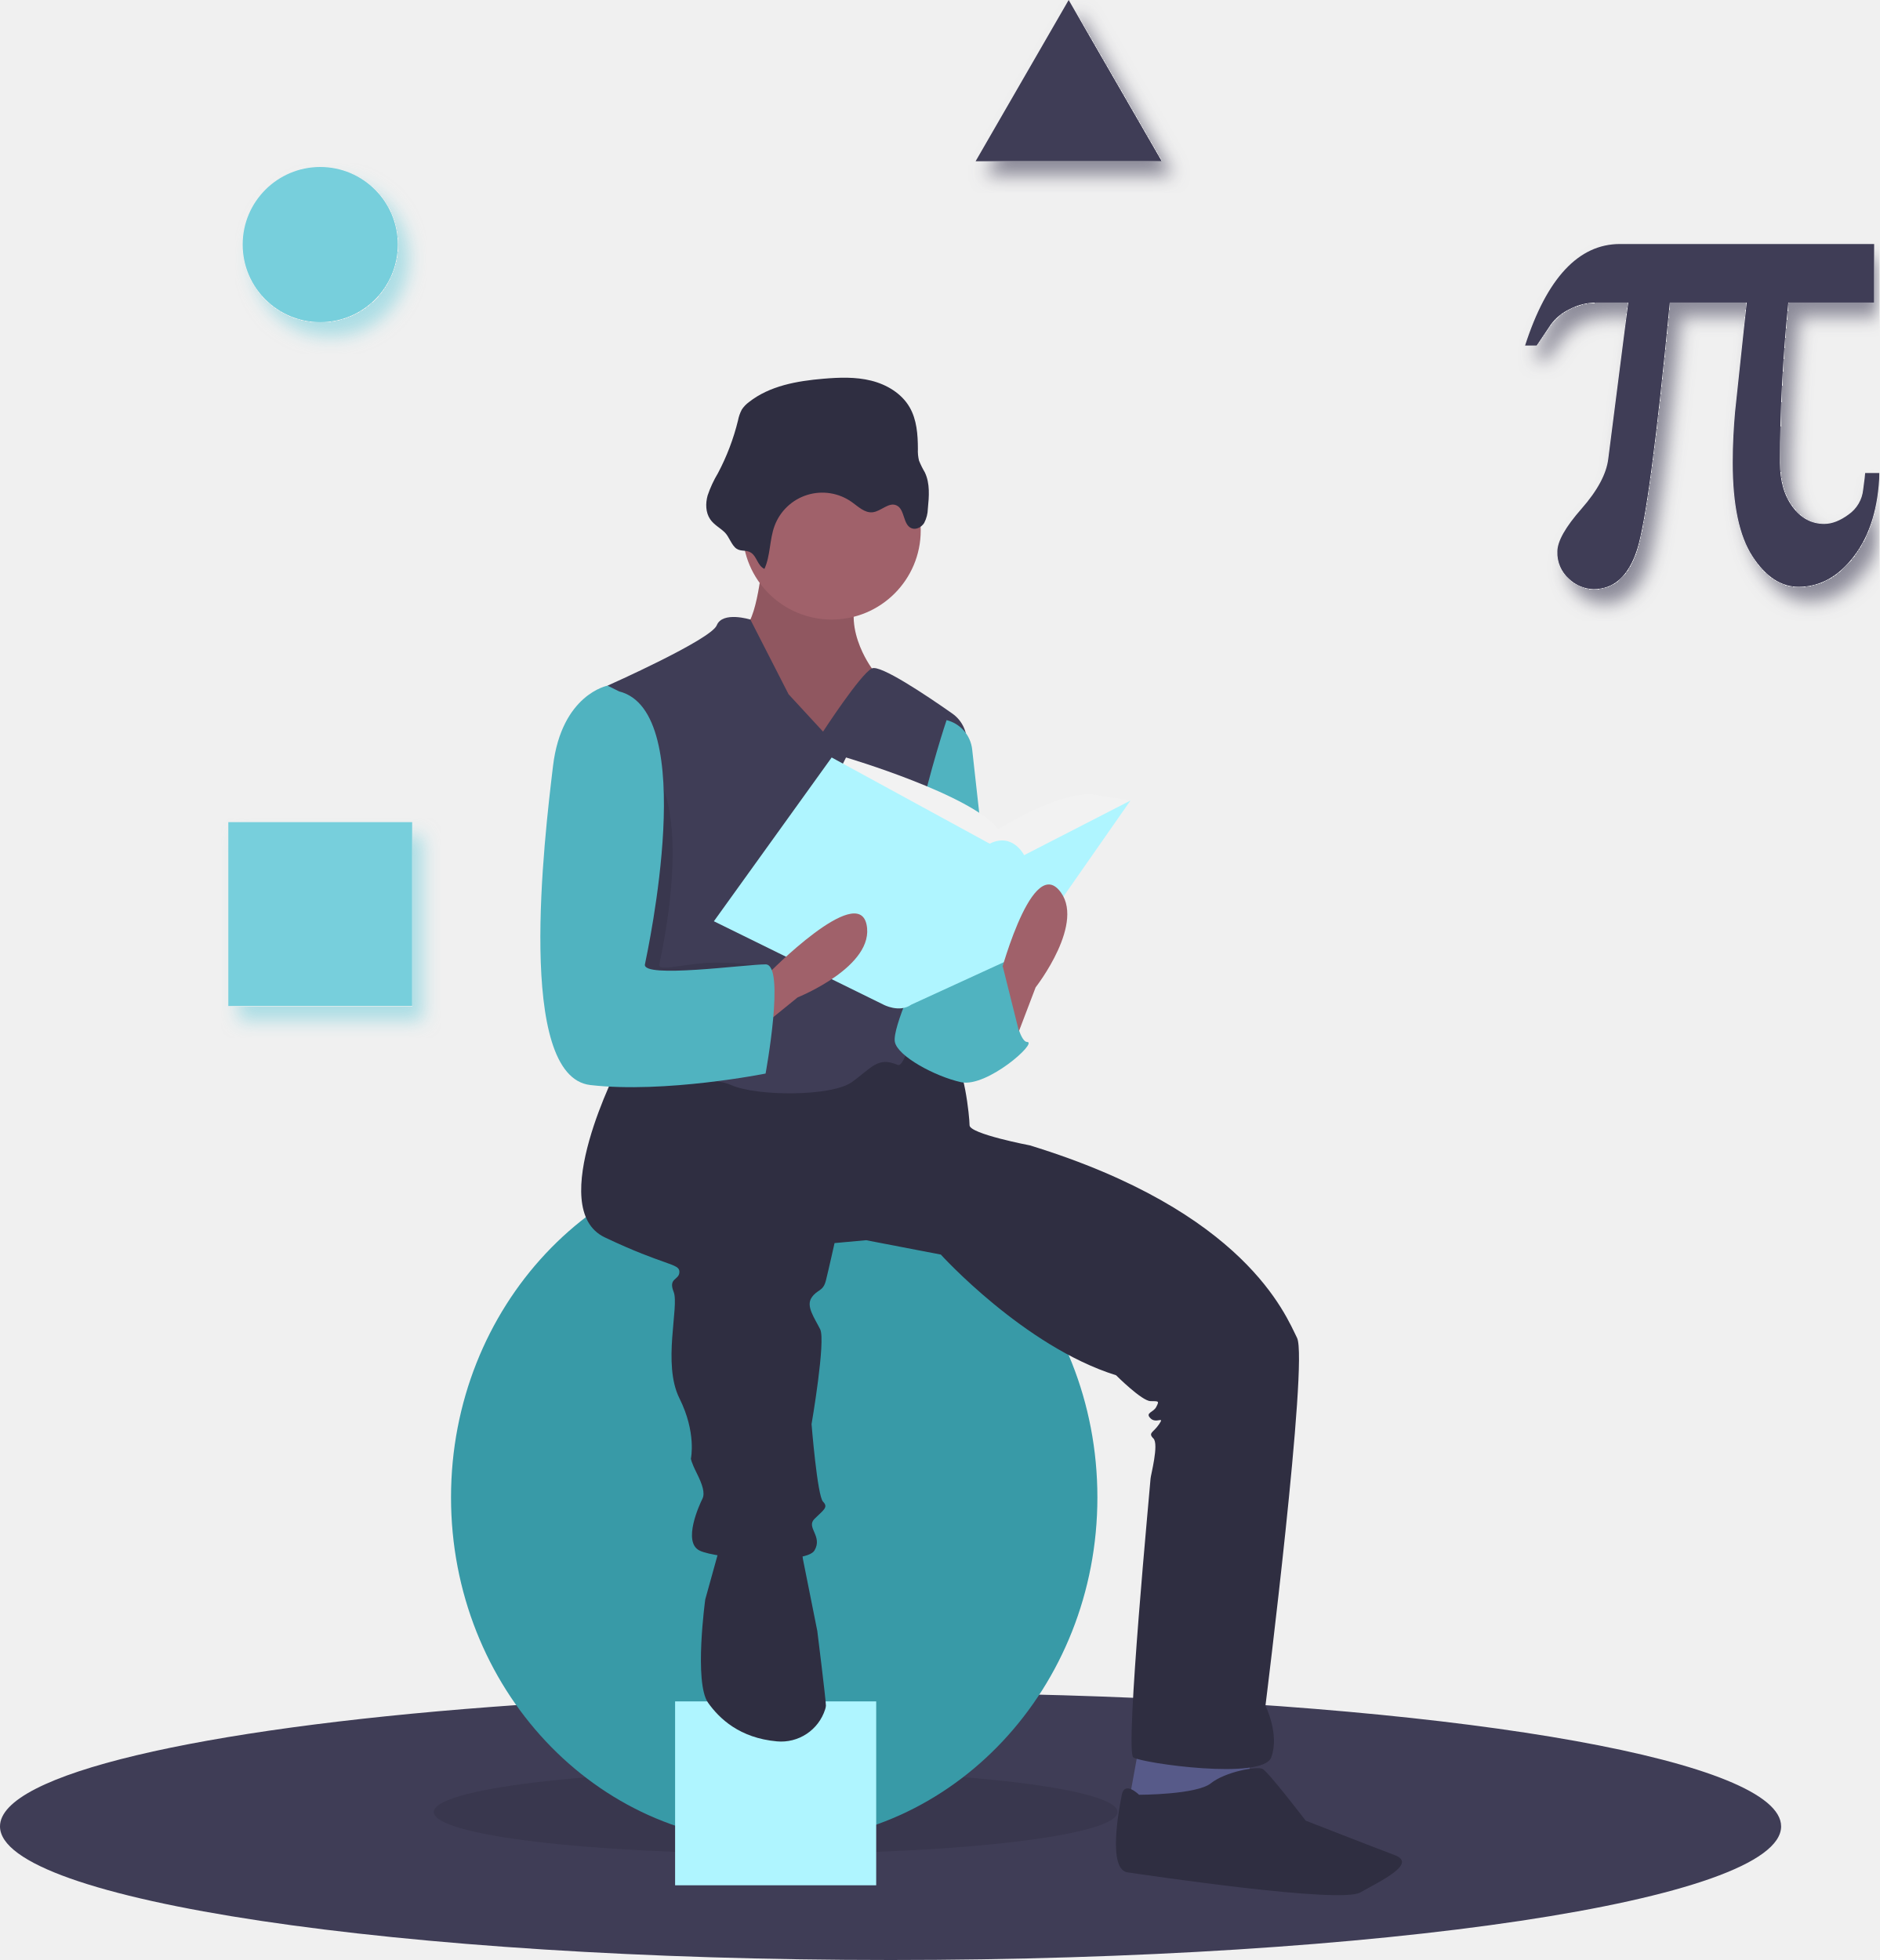
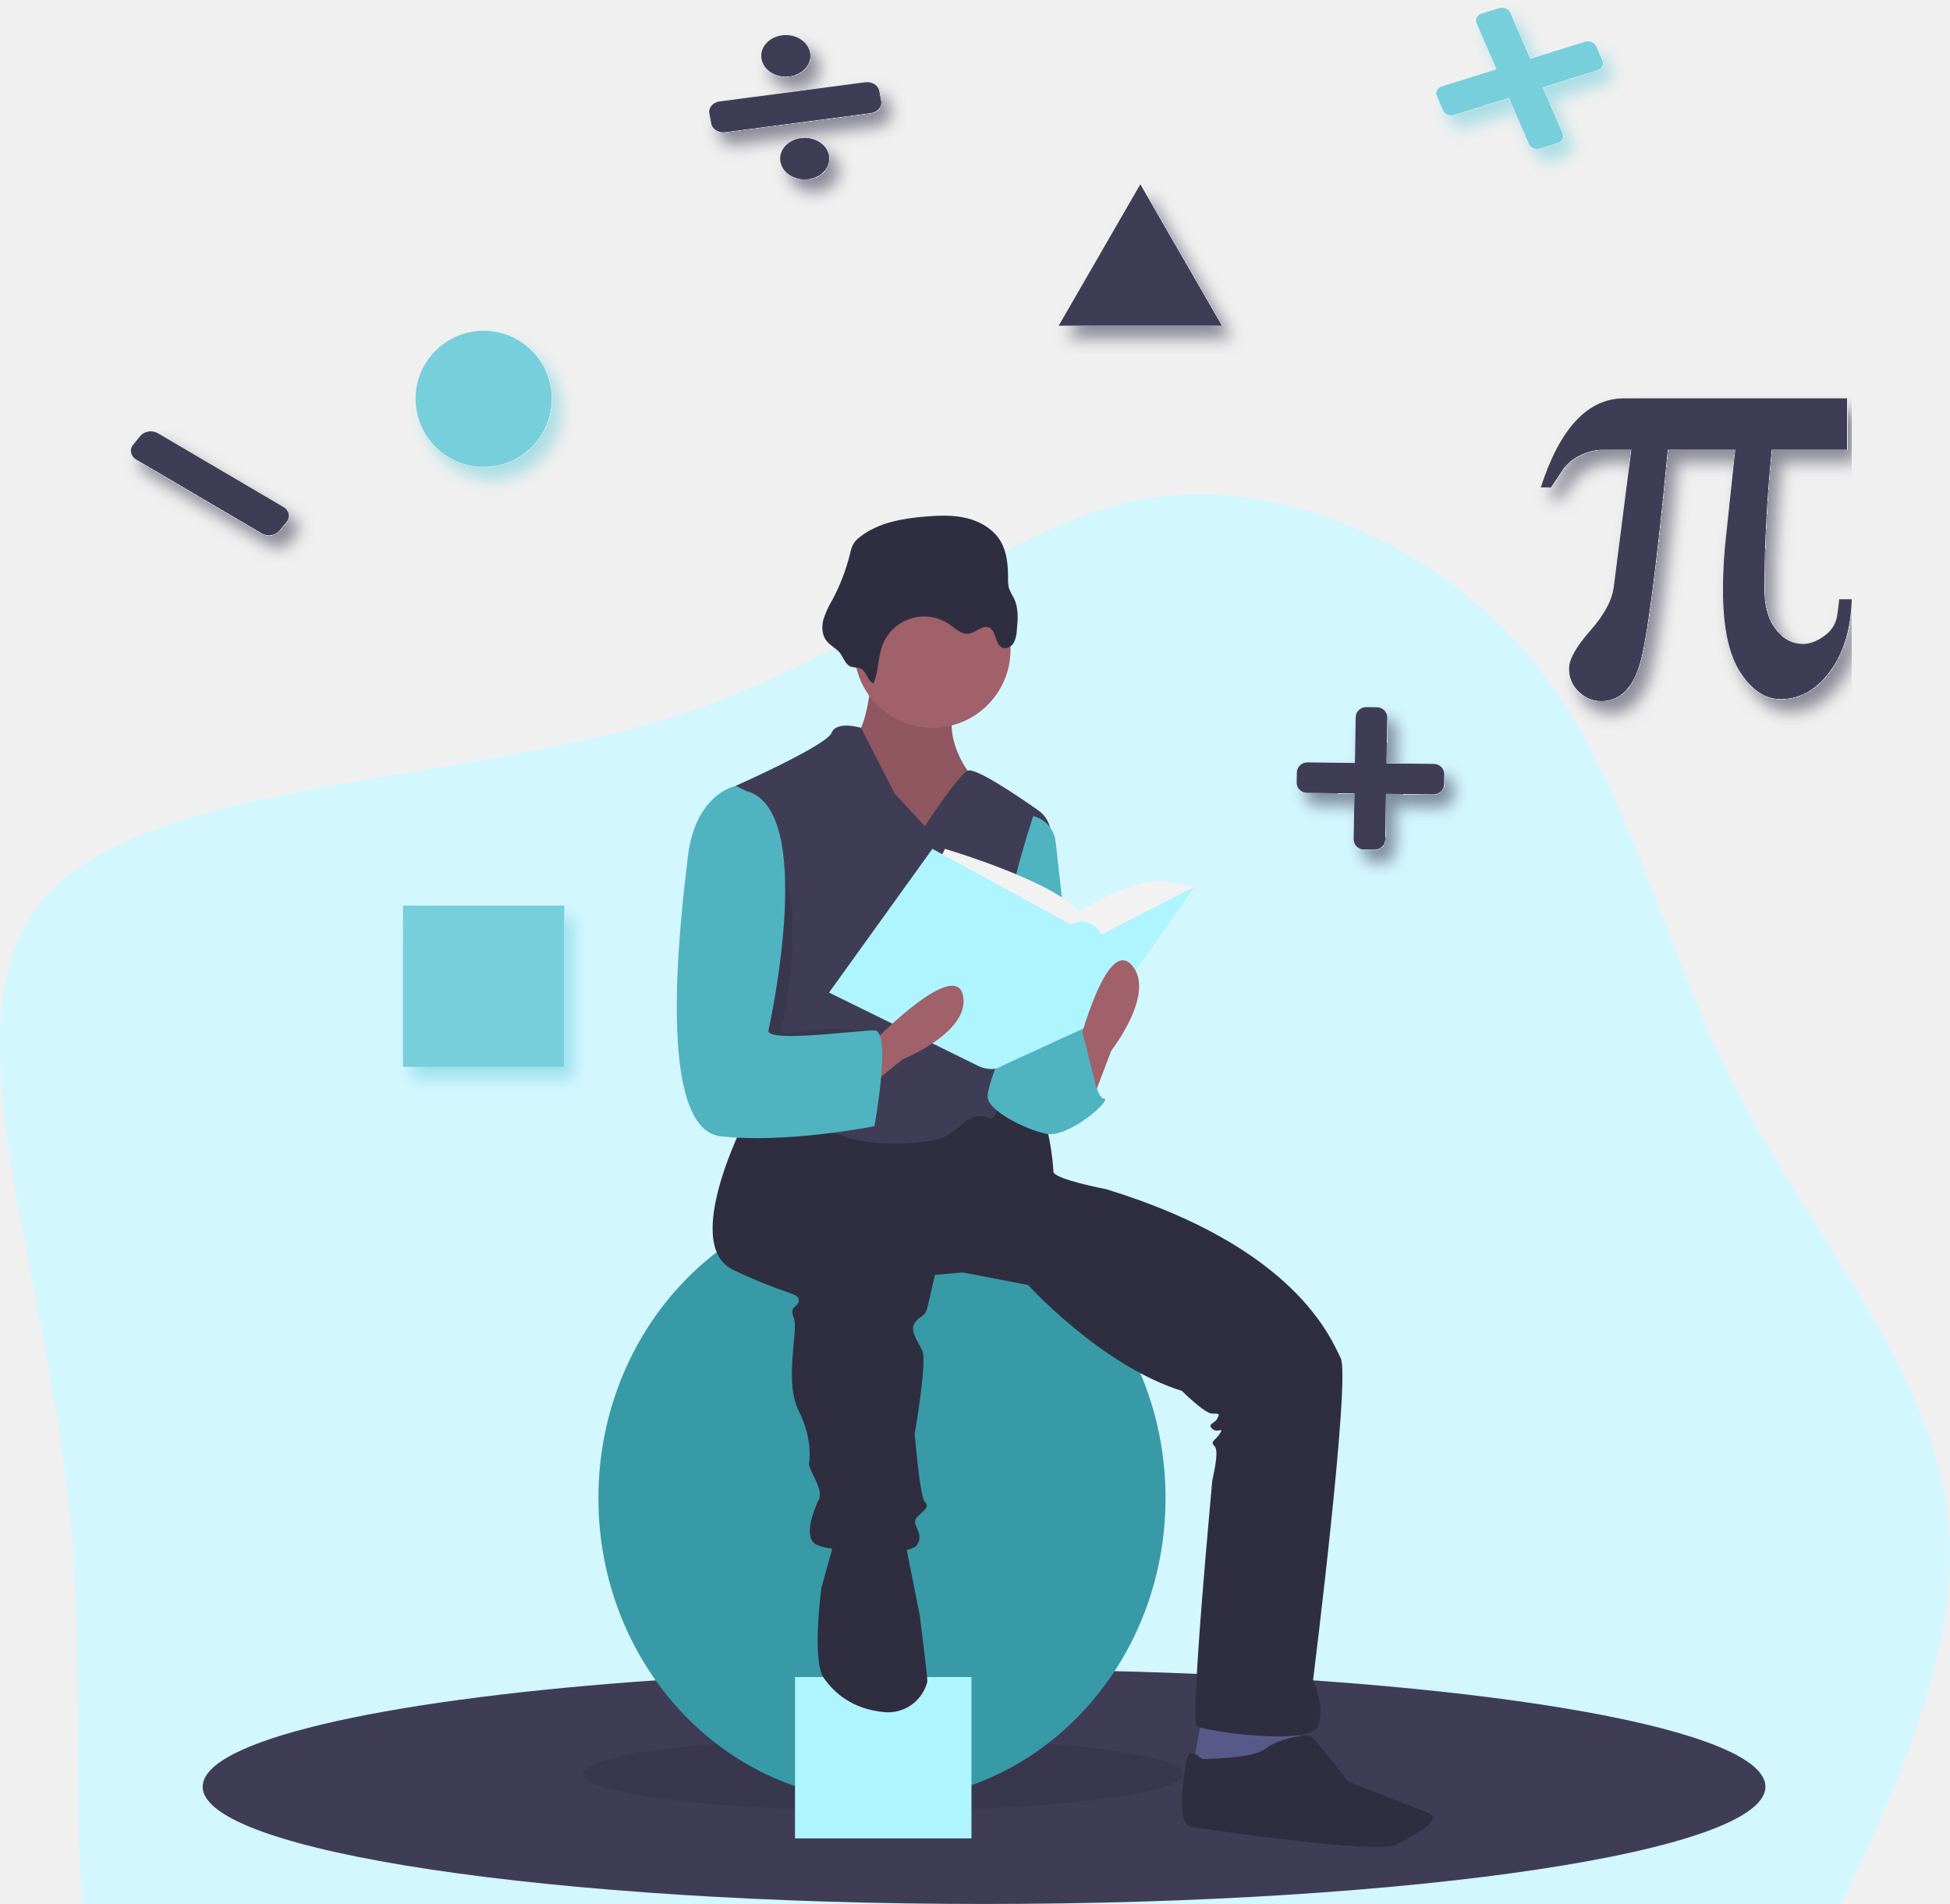
- <svg xmlns="http://www.w3.org/2000/svg" width="537" height="560" viewBox="0 0 537 560" fill="none">
-   <g clip-path="url(#clip0_0:13)">
-     <path d="M508.899 521.825C508.899 542.907 394.979 560 254.449 560C113.919 560 0 542.907 0 521.825C0 506.899 57.103 493.969 140.325 487.696C174.642 485.102 213.417 483.649 254.449 483.649C271.317 483.649 287.799 483.895 303.739 484.363C420.679 487.811 508.899 503.27 508.899 521.825Z" fill="#3F3D56" />
-     <path opacity="0.1" d="M221.617 529.624C275.562 529.624 319.293 524.294 319.293 517.72C319.293 511.145 275.562 505.815 221.617 505.815C167.672 505.815 123.941 511.145 123.941 517.72C123.941 524.294 167.672 529.624 221.617 529.624Z" fill="black" />
-     <path d="M221.207 526.34C272.205 526.34 313.547 482.232 313.547 427.823C313.547 373.413 272.205 329.305 221.207 329.305C170.208 329.305 128.866 373.413 128.866 427.823C128.866 482.232 170.208 526.34 221.207 526.34Z" fill="#389AA7" />
-     <path d="M250.345 486.112H192.889V538.655H250.345V486.112Z" fill="#AFF5FF" />
-     <path d="M325.449 498.838L322.166 516.899L343.506 520.183L357.46 511.973L356.639 498.838H325.449Z" fill="#575A89" />
-     <path d="M217.923 159.773C217.923 159.773 216.282 178.656 212.178 179.477C208.074 180.298 221.207 213.137 221.207 213.137H240.906L256.501 209.032L249.114 190.971C249.114 190.971 239.264 177.835 246.652 167.162C254.039 156.489 217.923 159.773 217.923 159.773Z" fill="#A0616A" />
-     <path opacity="0.1" d="M217.923 159.773C217.923 159.773 216.282 178.656 212.178 179.477C208.074 180.298 221.207 213.137 221.207 213.137H240.906L256.501 209.032L249.114 190.971C249.114 190.971 239.264 177.835 246.652 167.162C254.039 156.489 217.923 159.773 217.923 159.773Z" fill="black" />
-     <path d="M176.883 304.265C176.883 304.265 155.542 345.314 172.779 353.524C190.016 361.734 194.12 360.913 194.12 363.376C194.12 365.839 190.837 365.018 192.479 369.123C194.12 373.228 189.195 389.647 194.12 399.499C199.045 409.351 197.403 416.739 197.403 416.739C197.403 416.739 197.403 417.56 199.045 420.844C200.687 424.128 201.507 426.591 200.687 428.233C199.866 429.875 194.941 440.548 199.866 443.011C204.791 445.474 230.236 447.116 232.698 443.011C235.16 438.906 230.236 436.443 232.698 433.98C235.16 431.517 236.802 430.696 235.16 429.054C233.519 427.412 231.877 406.888 231.877 406.888C231.877 406.888 235.981 383.079 234.34 379.795C232.698 376.511 230.236 373.228 231.877 370.765C233.519 368.302 235.16 369.123 235.981 365.839C236.802 362.555 238.444 355.166 238.444 355.166L247.472 354.345L268.813 358.45C268.813 358.45 292.617 384.721 318.882 392.931C318.882 392.931 326.27 400.32 328.732 400.32C331.194 400.32 331.194 400.32 330.374 401.962C329.553 403.604 327.09 403.604 328.732 405.246C330.374 406.888 332.836 404.425 331.194 406.888C329.553 409.351 327.911 409.351 329.553 410.993C331.194 412.634 328.732 421.665 328.732 422.486C328.732 423.307 321.345 500.479 323.807 502.121C326.27 503.763 360.743 508.689 363.206 502.121C365.668 495.553 361.564 487.343 361.564 487.343C361.564 487.343 373.876 388.826 370.593 382.258C367.31 375.69 355.819 346.135 294.258 327.253C294.258 327.253 277.021 323.969 277.021 321.506C277.021 319.043 275.38 303.444 272.097 302.623C268.813 301.802 249.935 300.982 249.935 300.982L226.131 308.37L193.299 302.623L176.883 304.265Z" fill="#2F2E41" />
-     <path d="M205.611 442.19L201.507 456.967C201.507 456.967 198.224 480.776 202.328 486.523C205.552 491.037 211.307 496.564 221.982 497.534C224.973 497.808 227.969 497.053 230.473 495.393C232.978 493.734 234.84 491.269 235.754 488.406C235.876 488.064 235.953 487.706 235.981 487.344C235.981 485.702 233.519 465.998 233.519 465.998L229.415 445.474L228.594 439.727L205.611 442.19Z" fill="#2F2E41" />
-     <path d="M325.449 512.794C325.449 512.794 321.345 508.689 320.524 512.794C319.703 516.899 316.42 534.139 322.166 534.96C327.911 535.781 382.905 543.991 388.651 540.707C394.396 537.423 405.067 532.497 398.5 530.034C391.934 527.571 373.055 520.183 373.055 520.183C373.055 520.183 362.385 506.226 360.743 505.405C359.102 504.584 350.073 506.226 345.969 509.51C341.865 512.794 325.449 512.794 325.449 512.794Z" fill="#2F2E41" />
-     <path d="M237.623 177.014C251.676 177.014 263.068 165.619 263.068 151.564C263.068 137.508 251.676 126.113 237.623 126.113C223.57 126.113 212.178 137.508 212.178 151.564C212.178 165.619 223.57 177.014 237.623 177.014Z" fill="#A0616A" />
-     <path d="M235.16 209.032L225.311 198.359L214.393 177.014C214.393 177.014 206.432 174.551 204.791 178.656C203.149 182.761 173.6 195.896 173.6 195.896C173.6 195.896 180.987 264.859 177.704 271.426C174.421 277.994 168.675 304.265 173.6 306.728C178.525 309.191 201.507 306.728 208.895 310.012C216.282 313.296 237.623 313.296 243.368 309.191C249.114 305.086 250.756 301.803 256.501 304.265C261.393 306.362 272.828 234.679 276.12 213.317C276.397 211.523 276.167 209.687 275.455 208.017C274.743 206.347 273.578 204.909 272.091 203.868C264.726 198.7 251.462 189.796 249.114 190.971C245.831 192.613 235.16 209.032 235.16 209.032Z" fill="#3F3D56" />
-     <path d="M270.455 205.748C272.382 206.23 274.116 207.29 275.424 208.787C276.731 210.283 277.549 212.144 277.769 214.119L284.409 273.889C284.409 273.889 267.993 309.191 259.785 285.383C251.576 261.575 270.455 205.748 270.455 205.748Z" fill="#50B3C0" />
-     <path d="M268.813 279.636L286.871 274.71C286.871 274.71 290.154 297.698 293.437 297.698C296.721 297.698 281.946 310.833 274.559 309.191C267.172 307.549 256.501 301.803 255.68 297.698C254.86 293.593 263.068 276.352 263.068 276.352L268.813 279.636Z" fill="#50B3C0" />
-     <path d="M218.415 162.543C220.145 158.727 219.844 154.276 221.275 150.337C222.041 148.229 223.284 146.326 224.907 144.777C226.53 143.228 228.489 142.076 230.63 141.41C232.772 140.744 235.039 140.582 237.254 140.937C239.469 141.292 241.572 142.155 243.398 143.457C245.238 144.769 247.083 146.613 249.329 146.362C251.747 146.093 253.905 143.394 256.128 144.383C258.593 145.479 257.927 149.897 260.425 150.918C261.739 151.455 263.292 150.628 264.05 149.427C264.713 148.165 265.074 146.767 265.106 145.342C265.45 141.84 265.761 138.134 264.243 134.961C263.605 133.885 263.048 132.762 262.578 131.603C262.313 130.52 262.206 129.404 262.262 128.291C262.248 124.175 261.948 119.882 259.877 116.326C257.579 112.379 253.331 109.855 248.9 108.754C244.469 107.653 239.826 107.822 235.276 108.207C227.755 108.844 219.911 110.209 213.986 114.886C213.18 115.474 212.487 116.203 211.939 117.036C211.419 118.027 211.052 119.09 210.849 120.19C209.568 125.408 207.647 130.448 205.13 135.195C203.919 137.208 202.93 139.345 202.179 141.571C201.551 143.832 201.593 146.409 202.908 148.353C203.979 149.935 205.691 150.778 207.037 152.072C208.369 153.354 208.993 155.819 210.47 156.79C211.758 157.637 213.302 157.039 214.617 157.937C216.305 159.09 216.427 161.619 218.415 162.543Z" fill="#2F2E41" />
-     <path d="M239.264 221.347L241.727 216.421C241.727 216.421 277.842 227.094 285.229 236.945C285.229 236.945 303.287 225.452 313.137 227.094L322.986 228.735L292.617 255.828L254.039 252.544L239.264 221.347Z" fill="#F2F2F2" />
-     <path d="M237.623 216.421L203.97 263.217L252.397 287.025C252.397 287.025 256.925 289.488 260.407 287.025L292.617 272.247L322.986 228.735L292.617 244.334C292.617 244.334 289.333 237.766 282.767 241.05L237.623 216.421Z" fill="#AFF5FF" />
-     <path d="M289.333 299.34L295.9 282.099C295.9 282.099 310.674 263.217 302.466 254.186C294.258 245.155 285.229 280.457 285.229 280.457L289.333 299.34Z" fill="#A0616A" />
-     <path d="M213.571 296.588L227.899 284.97C227.899 284.97 250.151 276.05 247.581 264.119C245.011 252.188 219.493 278.195 219.493 278.195L213.571 296.588Z" fill="#A0616A" />
-     <path opacity="0.1" d="M178.114 213.547H177.294C177.294 213.547 164.571 198.359 162.109 218.884C159.646 239.408 151.438 307.549 172.779 310.012C194.12 312.475 209.305 299.75 209.305 299.75C209.305 299.75 224.9 275.942 219.155 275.942C216.375 275.942 208.814 274.693 201.918 275.121C194.561 275.577 187.951 277.65 188.375 275.531C189.195 271.426 201.097 219.294 178.114 213.547Z" fill="black" />
-     <path d="M176.883 197.538L173.6 195.896C173.6 195.896 160.467 198.359 158.005 218.884C155.542 239.408 147.334 307.549 168.675 310.012C190.016 312.475 218.744 306.728 218.744 306.728C218.744 306.728 224.49 275.531 218.744 275.531C212.999 275.531 183.45 279.636 184.27 275.531C185.091 271.426 199.866 203.285 176.883 197.538Z" fill="#50B3C0" />
-     <path d="M277.432 289.899L286.483 276.023L292.206 298.929L277.432 305.497V289.899Z" fill="#50B3C0" />
-     <g filter="url(#filter0_d_0:13)">
-       <path d="M91.498 92.043C103.737 92.043 113.659 82.118 113.659 69.876C113.659 57.634 103.737 47.71 91.498 47.71C79.258 47.71 69.336 57.634 69.336 69.876C69.336 82.118 79.258 92.043 91.498 92.043Z" fill="#77CFDC" />
+ <svg xmlns="http://www.w3.org/2000/svg" width="635" height="620" viewBox="0 0 635 620" fill="none">
+   <path d="M499.32 215.41C530.159 253.101 540.438 305.967 564.913 353.938C589.388 401.42 627.569 444.496 633.933 491.488C640.296 537.99 614.842 588.898 584.983 650.575C555.123 712.252 519.879 785.188 475.824 774.419C431.769 764.139 378.414 670.155 296.667 654.491C214.921 638.827 104.783 701.483 58.77 686.798C12.757 672.113 30.869 580.577 23.037 495.893C15.205 410.72 -18.571 332.4 13.736 293.24C46.043 254.57 144.433 255.549 213.942 234.99C283.451 214.431 323.59 172.334 369.603 163.033C415.616 153.733 467.992 177.229 499.32 215.41Z" fill="#D3F7FF" />
+   <g clip-path="url(#clip0_147:12)">
+     <path d="M574.899 581.825C574.899 602.907 460.979 620 320.449 620C179.919 620 66 602.907 66 581.825C66 566.899 123.103 553.969 206.325 547.696C240.642 545.102 279.417 543.649 320.449 543.649C337.317 543.649 353.799 543.895 369.739 544.363C486.678 547.811 574.899 563.27 574.899 581.825Z" fill="#3F3D56" />
+     <path opacity="0.1" d="M287.617 589.624C341.562 589.624 385.293 584.294 385.293 577.72C385.293 571.145 341.562 565.815 287.617 565.815C233.672 565.815 189.941 571.145 189.941 577.72C189.941 584.294 233.672 589.624 287.617 589.624Z" fill="black" />
+     <path d="M287.207 586.34C338.205 586.34 379.547 542.232 379.547 487.823C379.547 433.413 338.205 389.305 287.207 389.305C236.208 389.305 194.866 433.413 194.866 487.823C194.866 542.232 236.208 586.34 287.207 586.34Z" fill="#389AA7" />
+     <path d="M316.345 546.112H258.889V598.655H316.345V546.112Z" fill="#AFF5FF" />
+     <path d="M391.449 558.838L388.166 576.899L409.506 580.183L423.46 571.973L422.639 558.838H391.449Z" fill="#575A89" />
+     <path d="M283.923 219.773C283.923 219.773 282.282 238.656 278.178 239.477C274.074 240.298 287.207 273.137 287.207 273.137H306.906L322.501 269.032L315.114 250.971C315.114 250.971 305.264 237.835 312.652 227.162C320.039 216.489 283.923 219.773 283.923 219.773Z" fill="#A0616A" />
+     <path opacity="0.1" d="M283.923 219.773C283.923 219.773 282.282 238.656 278.178 239.477C274.074 240.298 287.207 273.137 287.207 273.137H306.906L322.501 269.032L315.114 250.971C315.114 250.971 305.264 237.835 312.652 227.162C320.039 216.489 283.923 219.773 283.923 219.773Z" fill="black" />
+     <path d="M242.883 364.265C242.883 364.265 221.542 405.314 238.779 413.524C256.016 421.734 260.12 420.913 260.12 423.376C260.12 425.839 256.837 425.018 258.479 429.123C260.12 433.228 255.195 449.647 260.12 459.499C265.045 469.351 263.403 476.739 263.403 476.739C263.403 476.739 263.403 477.56 265.045 480.844C266.687 484.128 267.507 486.591 266.687 488.233C265.866 489.875 260.941 500.548 265.866 503.011C270.791 505.474 296.236 507.116 298.698 503.011C301.16 498.906 296.236 496.443 298.698 493.98C301.16 491.517 302.802 490.696 301.16 489.054C299.519 487.412 297.877 466.888 297.877 466.888C297.877 466.888 301.981 443.079 300.34 439.795C298.698 436.511 296.236 433.228 297.877 430.765C299.519 428.302 301.16 429.123 301.981 425.839C302.802 422.555 304.444 415.166 304.444 415.166L313.472 414.345L334.813 418.45C334.813 418.45 358.617 444.721 384.882 452.931C384.882 452.931 392.27 460.32 394.732 460.32C397.194 460.32 397.194 460.32 396.374 461.962C395.553 463.604 393.09 463.604 394.732 465.246C396.374 466.888 398.836 464.425 397.194 466.888C395.553 469.351 393.911 469.351 395.553 470.993C397.194 472.634 394.732 481.665 394.732 482.486C394.732 483.307 387.345 560.479 389.807 562.121C392.27 563.763 426.743 568.689 429.206 562.121C431.668 555.553 427.564 547.343 427.564 547.343C427.564 547.343 439.876 448.826 436.593 442.258C433.31 435.69 421.819 406.135 360.258 387.253C360.258 387.253 343.021 383.969 343.021 381.506C343.021 379.043 341.38 363.444 338.097 362.623C334.813 361.802 315.935 360.982 315.935 360.982L292.131 368.37L259.299 362.623L242.883 364.265Z" fill="#2F2E41" />
+     <path d="M271.611 502.19L267.507 516.967C267.507 516.967 264.224 540.776 268.328 546.523C271.552 551.037 277.307 556.564 287.982 557.534C290.973 557.808 293.969 557.053 296.473 555.393C298.978 553.734 300.84 551.269 301.754 548.406C301.876 548.064 301.953 547.706 301.981 547.344C301.981 545.702 299.519 525.998 299.519 525.998L295.415 505.474L294.594 499.727L271.611 502.19Z" fill="#2F2E41" />
+     <path d="M391.449 572.794C391.449 572.794 387.345 568.689 386.524 572.794C385.703 576.899 382.42 594.139 388.166 594.96C393.911 595.781 448.905 603.991 454.651 600.707C460.396 597.423 471.067 592.497 464.5 590.034C457.934 587.571 439.055 580.183 439.055 580.183C439.055 580.183 428.385 566.226 426.743 565.405C425.102 564.584 416.073 566.226 411.969 569.51C407.865 572.794 391.449 572.794 391.449 572.794Z" fill="#2F2E41" />
+     <path d="M303.623 237.014C317.676 237.014 329.068 225.619 329.068 211.564C329.068 197.508 317.676 186.113 303.623 186.113C289.57 186.113 278.178 197.508 278.178 211.564C278.178 225.619 289.57 237.014 303.623 237.014Z" fill="#A0616A" />
+     <path d="M301.16 269.032L291.311 258.359L280.393 237.014C280.393 237.014 272.432 234.551 270.791 238.656C269.149 242.761 239.6 255.896 239.6 255.896C239.6 255.896 246.987 324.859 243.704 331.426C240.421 337.994 234.675 364.265 239.6 366.728C244.525 369.191 267.507 366.728 274.895 370.012C282.282 373.296 303.623 373.296 309.368 369.191C315.114 365.086 316.756 361.803 322.501 364.265C327.393 366.362 338.828 294.679 342.12 273.317C342.397 271.523 342.167 269.687 341.455 268.017C340.743 266.347 339.578 264.909 338.091 263.868C330.726 258.7 317.462 249.796 315.114 250.971C311.831 252.613 301.16 269.032 301.16 269.032Z" fill="#3F3D56" />
+     <path d="M336.455 265.748C338.382 266.23 340.116 267.29 341.424 268.787C342.731 270.283 343.549 272.144 343.769 274.119L350.409 333.889C350.409 333.889 333.993 369.191 325.785 345.383C317.576 321.575 336.455 265.748 336.455 265.748Z" fill="#50B3C0" />
+     <path d="M334.813 339.636L352.871 334.71C352.871 334.71 356.154 357.698 359.437 357.698C362.721 357.698 347.946 370.833 340.559 369.191C333.172 367.549 322.501 361.803 321.68 357.698C320.86 353.593 329.068 336.352 329.068 336.352L334.813 339.636Z" fill="#50B3C0" />
+     <path d="M284.415 222.543C286.145 218.727 285.844 214.276 287.275 210.337C288.041 208.229 289.284 206.326 290.907 204.777C292.53 203.228 294.489 202.076 296.63 201.41C298.772 200.744 301.039 200.582 303.254 200.937C305.469 201.292 307.572 202.155 309.398 203.457C311.238 204.769 313.083 206.613 315.329 206.362C317.747 206.093 319.905 203.394 322.128 204.383C324.593 205.479 323.927 209.897 326.425 210.918C327.739 211.455 329.292 210.628 330.05 209.427C330.713 208.165 331.074 206.767 331.106 205.342C331.45 201.84 331.761 198.134 330.243 194.961C329.605 193.885 329.048 192.762 328.578 191.603C328.313 190.52 328.206 189.404 328.262 188.291C328.248 184.175 327.948 179.882 325.877 176.326C323.579 172.379 319.331 169.855 314.9 168.754C310.469 167.653 305.826 167.822 301.276 168.207C293.755 168.844 285.911 170.209 279.986 174.886C279.18 175.474 278.487 176.203 277.939 177.036C277.419 178.027 277.052 179.09 276.849 180.19C275.568 185.408 273.647 190.448 271.13 195.195C269.919 197.208 268.93 199.345 268.179 201.571C267.551 203.832 267.593 206.409 268.908 208.353C269.979 209.935 271.691 210.778 273.037 212.072C274.369 213.354 274.993 215.819 276.47 216.79C277.758 217.637 279.302 217.039 280.617 217.937C282.305 219.09 282.427 221.619 284.415 222.543Z" fill="#2F2E41" />
+     <path d="M305.264 281.347L307.727 276.421C307.727 276.421 343.842 287.094 351.229 296.945C351.229 296.945 369.287 285.452 379.137 287.094L388.986 288.735L358.617 315.828L320.039 312.544L305.264 281.347Z" fill="#F2F2F2" />
+     <path d="M303.623 276.421L269.97 323.217L318.397 347.025C318.397 347.025 322.925 349.488 326.407 347.025L358.617 332.247L388.986 288.735L358.617 304.334C358.617 304.334 355.333 297.766 348.767 301.05L303.623 276.421Z" fill="#AFF5FF" />
+     <path d="M355.333 359.34L361.9 342.099C361.9 342.099 376.674 323.217 368.466 314.186C360.258 305.155 351.229 340.457 351.229 340.457L355.333 359.34Z" fill="#A0616A" />
+     <path d="M279.571 356.588L293.899 344.97C293.899 344.97 316.151 336.05 313.581 324.119C311.011 312.188 285.493 338.195 285.493 338.195L279.571 356.588Z" fill="#A0616A" />
+     <path opacity="0.1" d="M244.114 273.547H243.294C243.294 273.547 230.571 258.359 228.109 278.884C225.646 299.408 217.438 367.549 238.779 370.012C260.12 372.475 275.305 359.75 275.305 359.75C275.305 359.75 290.9 335.942 285.155 335.942C282.375 335.942 274.814 334.693 267.918 335.121C260.561 335.577 253.951 337.65 254.375 335.531C255.195 331.426 267.097 279.294 244.114 273.547Z" fill="black" />
+     <path d="M242.883 257.538L239.6 255.896C239.6 255.896 226.467 258.359 224.005 278.884C221.542 299.408 213.334 367.549 234.675 370.012C256.016 372.475 284.744 366.728 284.744 366.728C284.744 366.728 290.49 335.531 284.744 335.531C278.999 335.531 249.45 339.636 250.27 335.531C251.091 331.426 265.866 263.285 242.883 257.538Z" fill="#50B3C0" />
+     <path d="M343.432 349.899L352.483 336.023L358.206 358.929L343.432 365.497V349.899Z" fill="#50B3C0" />
+     <g filter="url(#filter0_d_147:12)">
+       <path d="M157.498 152.043C169.737 152.043 179.659 142.118 179.659 129.876C179.659 117.634 169.737 107.71 157.498 107.71C145.258 107.71 135.336 117.634 135.336 129.876C135.336 142.118 145.258 152.043 157.498 152.043Z" fill="#77CFDC" />
    </g>
-     <g filter="url(#filter1_d_0:13)">
-       <path d="M117.763 234.893H65.232V287.435H117.763V234.893Z" fill="#77CFDC" />
+     <g filter="url(#filter1_d_147:12)">
+       <path d="M183.763 294.893H131.232V347.435H183.763V294.893Z" fill="#77CFDC" />
    </g>
-     <g filter="url(#filter2_d_0:13)">
-       <path d="M305.339 0L318.635 23.034L331.931 46.068H305.339H278.748L292.043 23.034L305.339 0Z" fill="#3F3D56" />
+     <g filter="url(#filter2_d_147:12)">
+       <path d="M371.339 60L384.635 83.034L397.931 106.068H371.339H344.748L358.043 83.034L371.339 60Z" fill="#3F3D56" />
    </g>
-     <g filter="url(#filter3_d_0:13)">
-       <path d="M537 135.141C536.682 144.968 534.29 152.845 529.822 158.772C525.354 164.699 520.045 167.663 513.897 167.663C508.889 167.663 504.5 164.763 500.73 158.962C496.958 153.161 495.072 144.238 495.073 132.193C495.073 129.531 495.136 126.995 495.263 124.586C495.389 122.177 495.548 119.895 495.738 117.739L499.066 86.453H477.104C473.301 126.012 470.179 149.548 467.739 157.06C465.298 164.573 461.163 168.329 455.332 168.329C452.7 168.264 450.189 167.212 448.296 165.381C447.199 164.409 446.332 163.205 445.756 161.856C445.181 160.508 444.912 159.048 444.969 157.583C444.969 154.668 447.266 150.595 451.862 145.364C456.456 140.134 459.008 135.363 459.515 131.052L465.219 86.453H455.998C453.398 86.469 450.839 87.104 448.534 88.307C446.413 89.282 444.567 90.769 443.162 92.634L439.074 98.72H435.747C438.851 89.085 442.67 81.842 447.203 76.991C451.734 72.141 456.947 69.717 462.843 69.717H535.479V86.453H510.95C510.189 94.061 509.603 101.668 509.191 109.276C508.778 116.883 508.572 124.522 508.573 132.193C508.573 137.392 509.777 141.608 512.186 144.841C514.594 148.074 517.605 149.691 521.218 149.69C523.436 149.69 525.765 148.787 528.206 146.98C529.365 146.167 530.334 145.113 531.048 143.89C531.762 142.668 532.203 141.305 532.342 139.896C532.532 138.502 532.674 137.408 532.769 136.615C532.864 135.823 532.912 135.332 532.912 135.141H537Z" fill="#3F3D56" />
+     <g filter="url(#filter3_d_147:12)">
+       <path d="M603 195.141C602.682 204.968 600.29 212.845 595.822 218.772C591.354 224.699 586.045 227.663 579.897 227.663C574.889 227.663 570.5 224.763 566.73 218.962C562.958 213.161 561.072 204.238 561.073 192.193C561.073 189.531 561.136 186.995 561.263 184.586C561.389 182.177 561.548 179.895 561.738 177.739L565.066 146.453H543.104C539.301 186.012 536.179 209.548 533.739 217.06C531.298 224.573 527.163 228.329 521.332 228.329C518.7 228.264 516.189 227.212 514.296 225.381C513.199 224.409 512.332 223.205 511.756 221.856C511.181 220.508 510.912 219.048 510.969 217.583C510.969 214.668 513.266 210.595 517.862 205.364C522.456 200.134 525.008 195.363 525.515 191.052L531.219 146.453H521.998C519.398 146.469 516.839 147.104 514.534 148.307C512.413 149.282 510.567 150.769 509.162 152.634L505.074 158.72H501.747C504.851 149.085 508.67 141.842 513.203 136.991C517.734 132.141 522.947 129.717 528.843 129.717H601.479V146.453H576.95C576.189 154.061 575.603 161.668 575.191 169.276C574.778 176.883 574.572 184.522 574.573 192.193C574.573 197.392 575.777 201.608 578.186 204.841C580.594 208.074 583.605 209.691 587.218 209.69C589.436 209.69 591.765 208.787 594.206 206.98C595.365 206.167 596.334 205.113 597.048 203.89C597.762 202.668 598.203 201.305 598.342 199.896C598.532 198.502 598.674 197.408 598.769 196.615C598.864 195.823 598.912 195.332 598.912 195.141H603Z" fill="#3F3D56" />
    </g>
  </g>
+   <g filter="url(#filter4_d_147:12)">
+     <path d="M92.298 165.091L51.46 141.088C49.581 139.983 47.004 140.372 45.705 141.956L43.352 144.825C42.053 146.409 42.524 148.59 44.403 149.694L85.241 173.698C87.12 174.803 89.698 174.414 90.997 172.83L93.349 169.961C94.648 168.376 94.177 166.196 92.298 165.091Z" fill="#3F3D56" />
+   </g>
+   <g filter="url(#filter5_d_147:12)">
+     <path d="M502.386 28.449L508.849 43.452C509.134 44.11 509.108 44.749 508.769 45.369C508.431 45.989 507.879 46.409 507.114 46.629L501.633 48.341C500.882 48.594 500.135 48.575 499.391 48.284C498.647 47.993 498.146 47.523 497.887 46.875L491.365 31.89L473.658 37.392C472.907 37.645 472.16 37.626 471.416 37.335C470.672 37.044 470.171 36.574 469.912 35.925L467.901 31.282C467.604 30.645 467.624 30.017 467.963 29.398C468.301 28.778 468.859 28.347 469.636 28.104L487.322 22.553L480.84 7.584C480.555 6.925 480.582 6.286 480.92 5.666C481.259 5.046 481.816 4.615 482.594 4.372L488.075 2.66C488.814 2.43 489.555 2.46 490.299 2.751C491.042 3.042 491.55 3.501 491.821 4.127L498.324 19.145L516.05 13.61C516.788 13.379 517.53 13.409 518.274 13.7C519.017 13.992 519.525 14.45 519.796 15.076L521.807 19.72C522.092 20.378 522.065 21.018 521.727 21.638C521.389 22.257 520.831 22.689 520.053 22.931L502.386 28.449Z" fill="#77CFDC" />
+   </g>
+   <g filter="url(#filter6_d_147:12)">
+     <path d="M466.929 248.755L451.502 248.571L451.75 233.661C451.781 231.831 450.27 230.329 448.377 230.307L444.949 230.266C443.056 230.243 441.496 231.709 441.465 233.538L441.217 248.448L425.79 248.264C423.897 248.242 422.338 249.707 422.307 251.537L422.252 254.85C422.222 256.68 423.732 258.182 425.625 258.205L441.052 258.389L440.804 273.299C440.774 275.128 442.284 276.63 444.177 276.653L447.606 276.694C449.499 276.716 451.058 275.251 451.089 273.421L451.337 258.511L466.764 258.695C468.657 258.718 470.217 257.252 470.247 255.423L470.302 252.109C470.333 250.28 468.822 248.777 466.929 248.755Z" fill="#3F3D56" />
+   </g>
+   <g filter="url(#filter7_d_147:12)">
+     <path d="M260.815 44.968C256.449 45.543 253.46 49.005 254.14 52.702C254.819 56.398 258.908 58.928 263.274 58.353C267.64 57.779 270.629 54.316 269.95 50.62C269.27 46.923 265.181 44.393 260.815 44.968ZM257.126 24.889C261.493 24.314 264.481 20.852 263.802 17.155C263.123 13.459 259.034 10.928 254.667 11.504C250.301 12.079 247.313 15.541 247.992 19.237C248.671 22.934 252.76 25.464 257.126 24.889ZM281.763 26.786L234.334 33.032C232.151 33.319 230.657 35.051 230.996 36.899L231.611 40.245C231.95 42.093 233.996 43.359 236.178 43.071L283.608 36.825C285.79 36.538 287.285 34.806 286.945 32.958L286.331 29.612C285.991 27.764 283.946 26.498 281.763 26.786Z" fill="#3F3D56" />
+   </g>
  <defs>
-     <filter id="filter0_d_0:13" x="67.336" y="46.71" width="54.323" height="54.333" filterUnits="userSpaceOnUse" color-interpolation-filters="sRGB">
+     <filter id="filter0_d_147:12" x="133.336" y="106.71" width="54.323" height="54.333" filterUnits="userSpaceOnUse" color-interpolation-filters="sRGB">
      <feFlood flood-opacity="0" result="BackgroundImageFix" />
      <feColorMatrix in="SourceAlpha" type="matrix" values="0 0 0 0 0 0 0 0 0 0 0 0 0 0 0 0 0 0 127 0" result="hardAlpha" />
      <feOffset dx="3" dy="4" />
      <feGaussianBlur stdDeviation="2.5" />
      <feComposite in2="hardAlpha" operator="out" />
      <feColorMatrix type="matrix" values="0 0 0 0 0.467 0 0 0 0 0.812 0 0 0 0 0.863 0 0 0 0.57 0" />
-       <feBlend mode="normal" in2="BackgroundImageFix" result="effect1_dropShadow_0:13" />
-       <feBlend mode="normal" in="SourceGraphic" in2="effect1_dropShadow_0:13" result="shape" />
+       <feBlend mode="normal" in2="BackgroundImageFix" result="effect1_dropShadow_147:12" />
+       <feBlend mode="normal" in="SourceGraphic" in2="effect1_dropShadow_147:12" result="shape" />
    </filter>
-     <filter id="filter1_d_0:13" x="63.232" y="233.893" width="62.532" height="62.543" filterUnits="userSpaceOnUse" color-interpolation-filters="sRGB">
+     <filter id="filter1_d_147:12" x="129.232" y="293.893" width="62.532" height="62.543" filterUnits="userSpaceOnUse" color-interpolation-filters="sRGB">
      <feFlood flood-opacity="0" result="BackgroundImageFix" />
      <feColorMatrix in="SourceAlpha" type="matrix" values="0 0 0 0 0 0 0 0 0 0 0 0 0 0 0 0 0 0 127 0" result="hardAlpha" />
      <feOffset dx="3" dy="4" />
      <feGaussianBlur stdDeviation="2.5" />
      <feComposite in2="hardAlpha" operator="out" />
      <feColorMatrix type="matrix" values="0 0 0 0 0.467 0 0 0 0 0.812 0 0 0 0 0.863 0 0 0 0.57 0" />
-       <feBlend mode="normal" in2="BackgroundImageFix" result="effect1_dropShadow_0:13" />
-       <feBlend mode="normal" in="SourceGraphic" in2="effect1_dropShadow_0:13" result="shape" />
+       <feBlend mode="normal" in2="BackgroundImageFix" result="effect1_dropShadow_147:12" />
+       <feBlend mode="normal" in="SourceGraphic" in2="effect1_dropShadow_147:12" result="shape" />
    </filter>
-     <filter id="filter2_d_0:13" x="276.748" y="-1" width="63.183" height="56.068" filterUnits="userSpaceOnUse" color-interpolation-filters="sRGB">
+     <filter id="filter2_d_147:12" x="342.748" y="59" width="63.183" height="56.068" filterUnits="userSpaceOnUse" color-interpolation-filters="sRGB">
      <feFlood flood-opacity="0" result="BackgroundImageFix" />
      <feColorMatrix in="SourceAlpha" type="matrix" values="0 0 0 0 0 0 0 0 0 0 0 0 0 0 0 0 0 0 127 0" result="hardAlpha" />
      <feOffset dx="3" dy="4" />
      <feGaussianBlur stdDeviation="2.5" />
      <feComposite in2="hardAlpha" operator="out" />
      <feColorMatrix type="matrix" values="0 0 0 0 0.247 0 0 0 0 0.239 0 0 0 0 0.337 0 0 0 0.57 0" />
-       <feBlend mode="normal" in2="BackgroundImageFix" result="effect1_dropShadow_0:13" />
-       <feBlend mode="normal" in="SourceGraphic" in2="effect1_dropShadow_0:13" result="shape" />
+       <feBlend mode="normal" in2="BackgroundImageFix" result="effect1_dropShadow_147:12" />
+       <feBlend mode="normal" in="SourceGraphic" in2="effect1_dropShadow_147:12" result="shape" />
    </filter>
-     <filter id="filter3_d_0:13" x="433.747" y="68.717" width="111.253" height="108.612" filterUnits="userSpaceOnUse" color-interpolation-filters="sRGB">
+     <filter id="filter3_d_147:12" x="499.747" y="128.717" width="111.253" height="108.612" filterUnits="userSpaceOnUse" color-interpolation-filters="sRGB">
      <feFlood flood-opacity="0" result="BackgroundImageFix" />
      <feColorMatrix in="SourceAlpha" type="matrix" values="0 0 0 0 0 0 0 0 0 0 0 0 0 0 0 0 0 0 127 0" result="hardAlpha" />
      <feOffset dx="3" dy="4" />
      <feGaussianBlur stdDeviation="2.5" />
      <feComposite in2="hardAlpha" operator="out" />
      <feColorMatrix type="matrix" values="0 0 0 0 0.247 0 0 0 0 0.239 0 0 0 0 0.337 0 0 0 0.57 0" />
-       <feBlend mode="normal" in2="BackgroundImageFix" result="effect1_dropShadow_0:13" />
-       <feBlend mode="normal" in="SourceGraphic" in2="effect1_dropShadow_0:13" result="shape" />
+       <feBlend mode="normal" in2="BackgroundImageFix" result="effect1_dropShadow_147:12" />
+       <feBlend mode="normal" in="SourceGraphic" in2="effect1_dropShadow_147:12" result="shape" />
    </filter>
-     <clipPath id="clip0_0:13">
-       <rect width="537" height="560" fill="white" />
+     <filter id="filter4_d_147:12" x="40.618" y="139.459" width="61.465" height="43.868" filterUnits="userSpaceOnUse" color-interpolation-filters="sRGB">
+       <feFlood flood-opacity="0" result="BackgroundImageFix" />
+       <feColorMatrix in="SourceAlpha" type="matrix" values="0 0 0 0 0 0 0 0 0 0 0 0 0 0 0 0 0 0 127 0" result="hardAlpha" />
+       <feOffset dx="3" dy="4" />
+       <feGaussianBlur stdDeviation="2.5" />
+       <feComposite in2="hardAlpha" operator="out" />
+       <feColorMatrix type="matrix" values="0 0 0 0 0.247 0 0 0 0 0.239 0 0 0 0 0.337 0 0 0 0.57 0" />
+       <feBlend mode="normal" in2="BackgroundImageFix" result="effect1_dropShadow_147:12" />
+       <feBlend mode="normal" in="SourceGraphic" in2="effect1_dropShadow_147:12" result="shape" />
+     </filter>
+     <filter id="filter5_d_147:12" x="465.692" y="1.507" width="64.31" height="56.01" filterUnits="userSpaceOnUse" color-interpolation-filters="sRGB">
+       <feFlood flood-opacity="0" result="BackgroundImageFix" />
+       <feColorMatrix in="SourceAlpha" type="matrix" values="0 0 0 0 0 0 0 0 0 0 0 0 0 0 0 0 0 0 127 0" result="hardAlpha" />
+       <feOffset dx="3" dy="4" />
+       <feGaussianBlur stdDeviation="2.5" />
+       <feComposite in2="hardAlpha" operator="out" />
+       <feColorMatrix type="matrix" values="0 0 0 0 0.467 0 0 0 0 0.812 0 0 0 0 0.863 0 0 0 0.57 0" />
+       <feBlend mode="normal" in2="BackgroundImageFix" result="effect1_dropShadow_147:12" />
+       <feBlend mode="normal" in="SourceGraphic" in2="effect1_dropShadow_147:12" result="shape" />
+     </filter>
+     <filter id="filter6_d_147:12" x="420.252" y="229.265" width="58.051" height="56.429" filterUnits="userSpaceOnUse" color-interpolation-filters="sRGB">
+       <feFlood flood-opacity="0" result="BackgroundImageFix" />
+       <feColorMatrix in="SourceAlpha" type="matrix" values="0 0 0 0 0 0 0 0 0 0 0 0 0 0 0 0 0 0 127 0" result="hardAlpha" />
+       <feOffset dx="3" dy="4" />
+       <feGaussianBlur stdDeviation="2.5" />
+       <feComposite in2="hardAlpha" operator="out" />
+       <feColorMatrix type="matrix" values="0 0 0 0 0.247 0 0 0 0 0.239 0 0 0 0 0.337 0 0 0 0.57 0" />
+       <feBlend mode="normal" in2="BackgroundImageFix" result="effect1_dropShadow_147:12" />
+       <feBlend mode="normal" in="SourceGraphic" in2="effect1_dropShadow_147:12" result="shape" />
+     </filter>
+     <filter id="filter7_d_147:12" x="228.948" y="10.422" width="66.046" height="57.013" filterUnits="userSpaceOnUse" color-interpolation-filters="sRGB">
+       <feFlood flood-opacity="0" result="BackgroundImageFix" />
+       <feColorMatrix in="SourceAlpha" type="matrix" values="0 0 0 0 0 0 0 0 0 0 0 0 0 0 0 0 0 0 127 0" result="hardAlpha" />
+       <feOffset dx="3" dy="4" />
+       <feGaussianBlur stdDeviation="2.5" />
+       <feComposite in2="hardAlpha" operator="out" />
+       <feColorMatrix type="matrix" values="0 0 0 0 0.247 0 0 0 0 0.239 0 0 0 0 0.337 0 0 0 0.57 0" />
+       <feBlend mode="normal" in2="BackgroundImageFix" result="effect1_dropShadow_147:12" />
+       <feBlend mode="normal" in="SourceGraphic" in2="effect1_dropShadow_147:12" result="shape" />
+     </filter>
+     <clipPath id="clip0_147:12">
+       <rect width="537" height="560" fill="white" transform="translate(66 60)" />
    </clipPath>
  </defs>
</svg>
